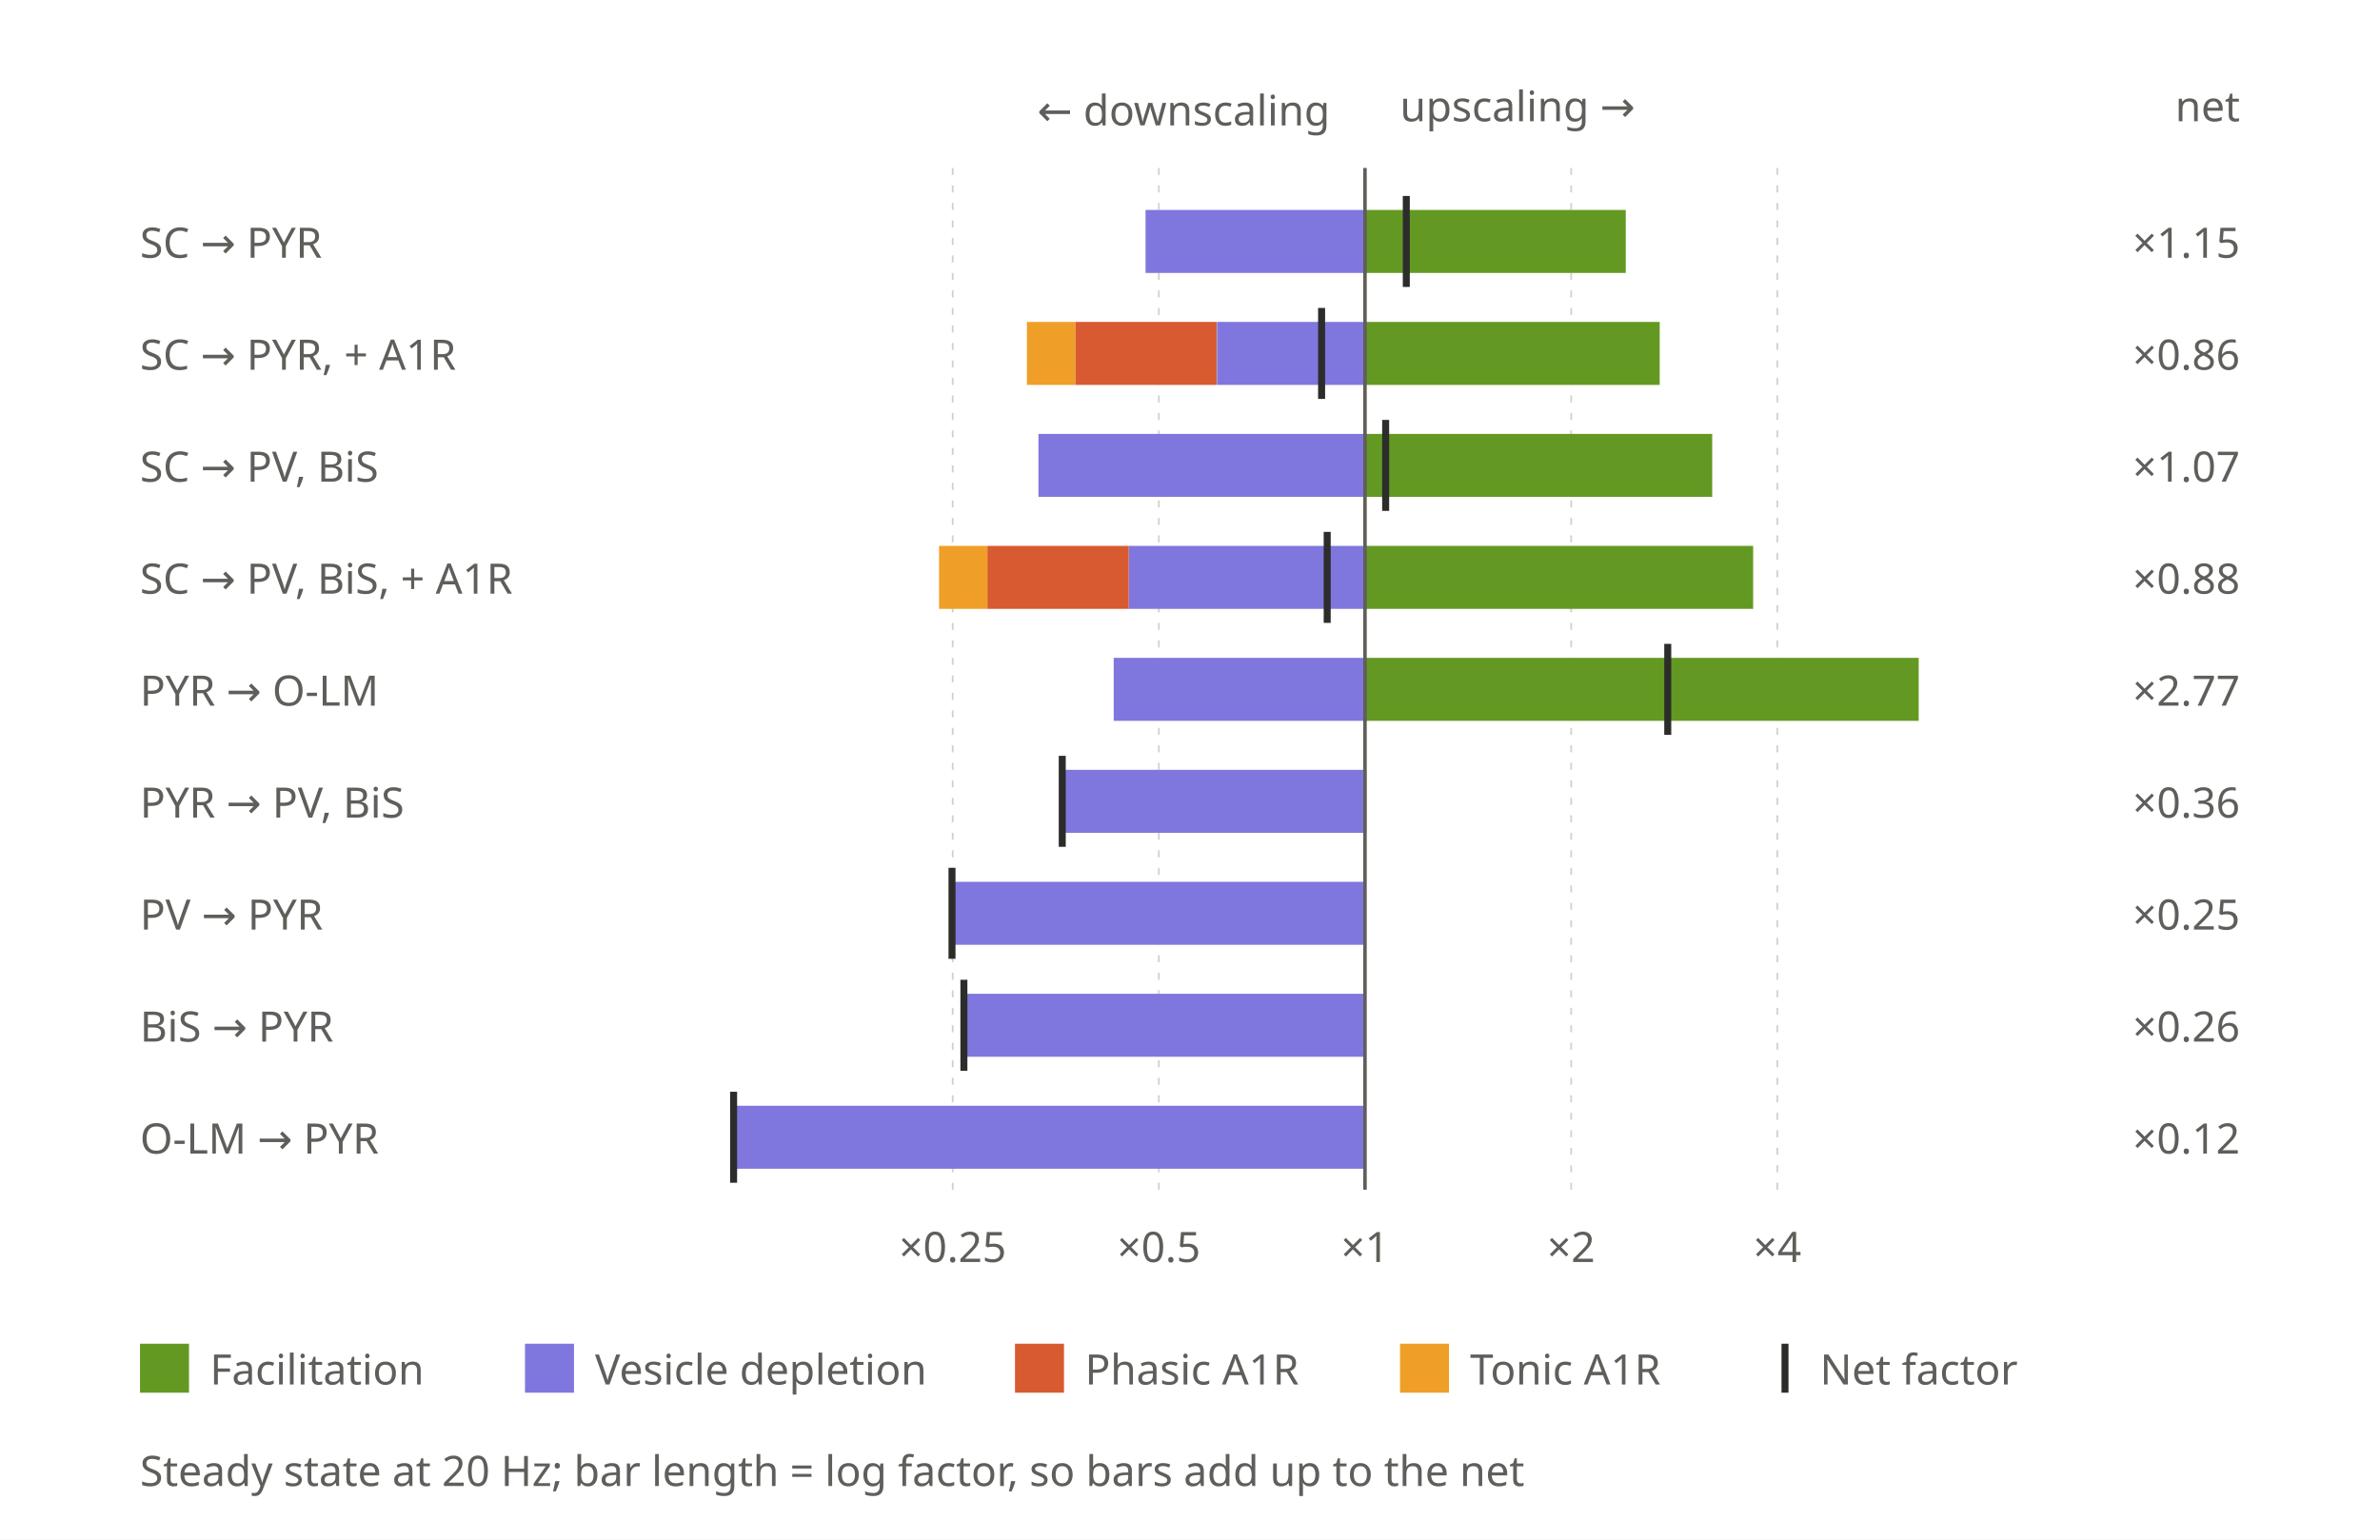
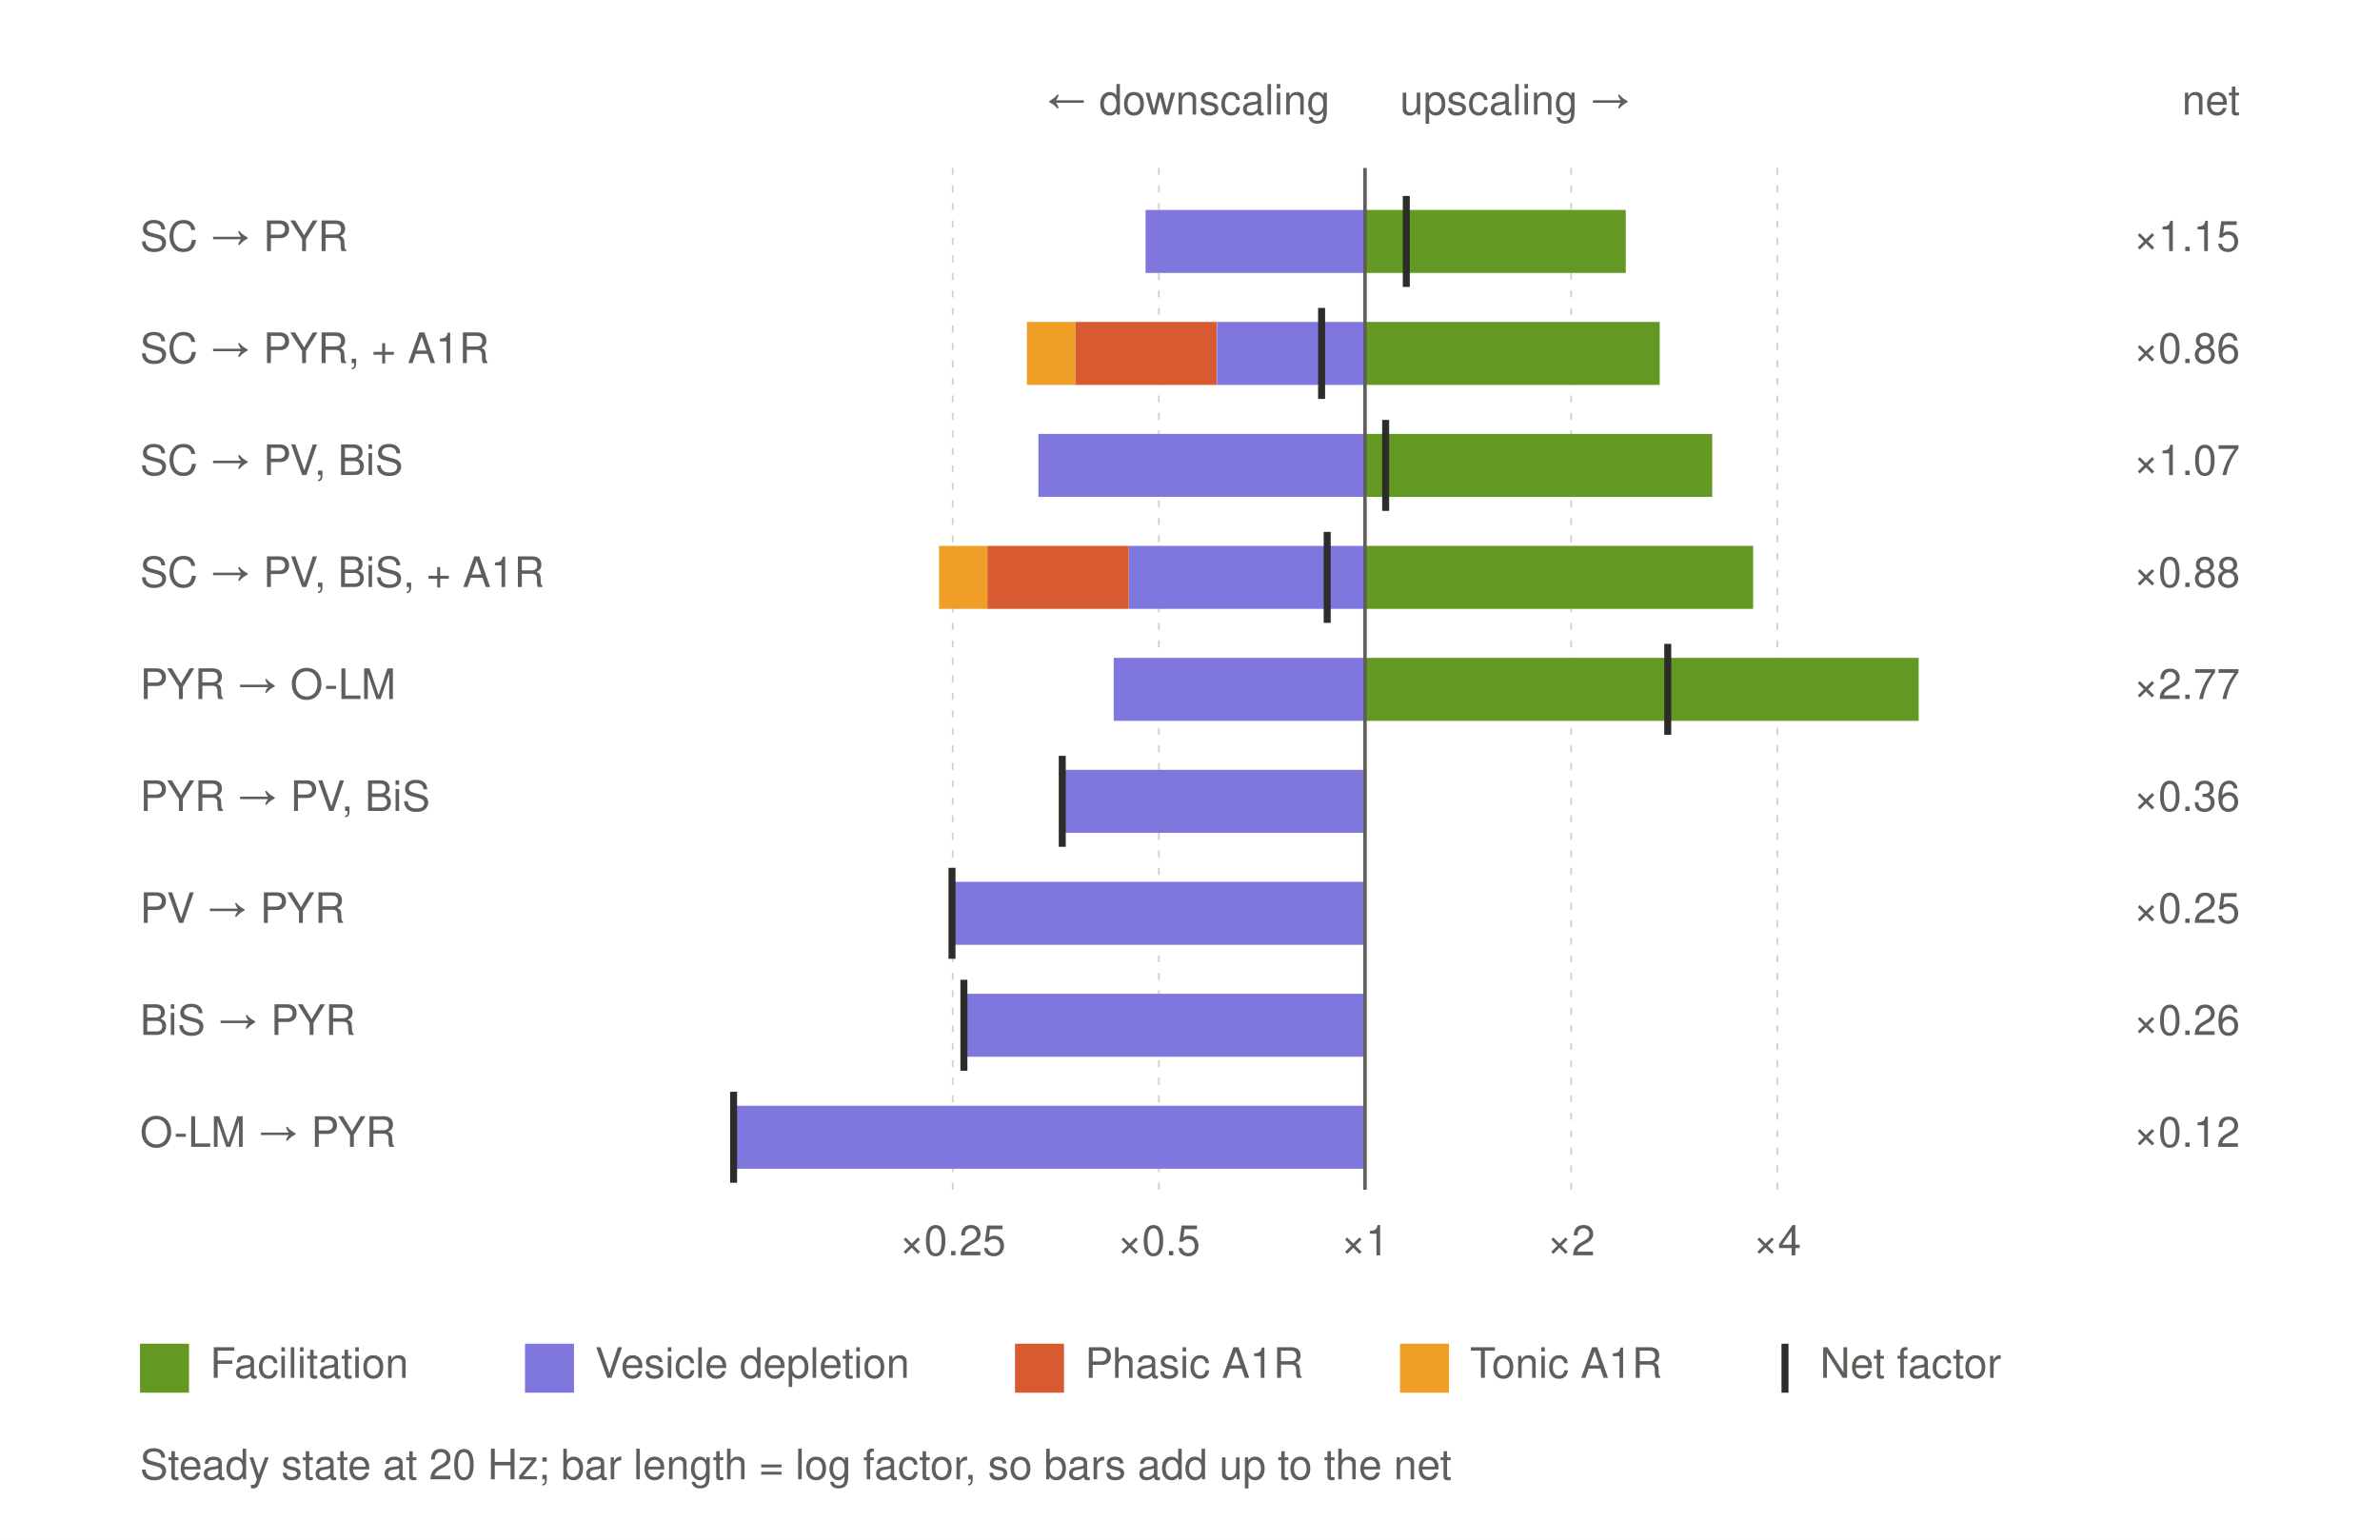
<svg xmlns="http://www.w3.org/2000/svg" width="680" height="440" viewBox="0 0 680 440">
-   <style>
- .t{font:14px sans-serif;fill:#2C2C2A}.ts{font:12px sans-serif;fill:#5F5E5A}.th{font:500 14px sans-serif;fill:#2C2C2A}
- .box{fill:#F8F7F3;stroke:#B4B2A9}
- .c-teal&gt;rect{fill:#E1F5EE;stroke:#0F6E56}.c-teal&gt;.th{fill:#085041}.c-teal&gt;.ts{fill:#0F6E56}
- .c-pink&gt;rect{fill:#FBEAF0;stroke:#993556}.c-pink&gt;.th{fill:#72243E}.c-pink&gt;.ts{fill:#993556}
- .c-gray&gt;rect{fill:#F1EFE8;stroke:#5F5E5A}.c-gray&gt;.th{fill:#444441}.c-gray&gt;.ts{fill:#5F5E5A}
- </style>
  <defs>
    <marker id="ag" viewBox="0 0 10 10" refX="8" refY="5" markerWidth="6" markerHeight="6" orient="auto-start-reverse">
      <path d="M2 1L8 5L2 9" fill="none" stroke="#639922" stroke-width="1.5" stroke-linecap="round" stroke-linejoin="round" />
    </marker>
    <marker id="ap" viewBox="0 0 10 10" refX="8" refY="5" markerWidth="6" markerHeight="6" orient="auto-start-reverse">
      <path d="M2 1L8 5L2 9" fill="none" stroke="#7F77DD" stroke-width="1.5" stroke-linecap="round" stroke-linejoin="round" />
    </marker>
  </defs>
  <rect width="680" height="440" fill="#FFFFFF" />
-   <text class="ts" x="380" y="30" text-anchor="end" dominant-baseline="central">← downscaling</text>
-   <text class="ts" x="400" y="30" dominant-baseline="central">upscaling →</text>
-   <text class="ts" x="640" y="30" text-anchor="end" dominant-baseline="central">net</text>
+   <text font-family="Helvetica, Arial, sans-serif" font-size="12" fill="#5F5E5A" x="380" y="30" text-anchor="end" dominant-baseline="central">← downscaling</text>
+   <text font-family="Helvetica, Arial, sans-serif" font-size="12" fill="#5F5E5A" x="400" y="30" dominant-baseline="central">upscaling →</text>
+   <text font-family="Helvetica, Arial, sans-serif" font-size="12" fill="#5F5E5A" x="640" y="30" text-anchor="end" dominant-baseline="central">net</text>
  <line x1="272.2" y1="48" x2="272.2" y2="340" stroke="#D3D1C7" stroke-width="0.5" stroke-dasharray="2 3" />
-   <text class="ts" x="272.2" y="356" text-anchor="middle" dominant-baseline="central">×0.25</text>
+   <text font-family="Helvetica, Arial, sans-serif" font-size="12" fill="#5F5E5A" x="272.2" y="356" text-anchor="middle" dominant-baseline="central">×0.25</text>
  <line x1="331.1" y1="48" x2="331.1" y2="340" stroke="#D3D1C7" stroke-width="0.5" stroke-dasharray="2 3" />
-   <text class="ts" x="331.1" y="356" text-anchor="middle" dominant-baseline="central">×0.5</text>
-   <text class="ts" x="390.0" y="356" text-anchor="middle" dominant-baseline="central">×1</text>
+   <text font-family="Helvetica, Arial, sans-serif" font-size="12" fill="#5F5E5A" x="331.1" y="356" text-anchor="middle" dominant-baseline="central">×0.5</text>
+   <text font-family="Helvetica, Arial, sans-serif" font-size="12" fill="#5F5E5A" x="390.0" y="356" text-anchor="middle" dominant-baseline="central">×1</text>
  <line x1="448.9" y1="48" x2="448.9" y2="340" stroke="#D3D1C7" stroke-width="0.5" stroke-dasharray="2 3" />
-   <text class="ts" x="448.9" y="356" text-anchor="middle" dominant-baseline="central">×2</text>
+   <text font-family="Helvetica, Arial, sans-serif" font-size="12" fill="#5F5E5A" x="448.9" y="356" text-anchor="middle" dominant-baseline="central">×2</text>
  <line x1="507.8" y1="48" x2="507.8" y2="340" stroke="#D3D1C7" stroke-width="0.5" stroke-dasharray="2 3" />
-   <text class="ts" x="507.8" y="356" text-anchor="middle" dominant-baseline="central">×4</text>
-   <text class="ts" x="40" y="69" dominant-baseline="central">SC → PYR</text>
+   <text font-family="Helvetica, Arial, sans-serif" font-size="12" fill="#5F5E5A" x="507.8" y="356" text-anchor="middle" dominant-baseline="central">×4</text>
+   <text font-family="Helvetica, Arial, sans-serif" font-size="12" fill="#5F5E5A" x="40" y="69" dominant-baseline="central">SC → PYR</text>
  <rect x="390.0" y="60" width="74.5" height="18" fill="#639922" />
  <rect x="327.3" y="60" width="62.7" height="18" fill="#7F77DD" />
  <line x1="401.8" y1="56" x2="401.8" y2="82" stroke="#2C2C2A" stroke-width="2" />
-   <text class="ts" x="640" y="69" text-anchor="end" dominant-baseline="central">×1.15</text>
-   <text class="ts" x="40" y="101" dominant-baseline="central">SC → PYR, + A1R</text>
+   <text font-family="Helvetica, Arial, sans-serif" font-size="12" fill="#5F5E5A" x="640" y="69" text-anchor="end" dominant-baseline="central">×1.15</text>
+   <text font-family="Helvetica, Arial, sans-serif" font-size="12" fill="#5F5E5A" x="40" y="101" dominant-baseline="central">SC → PYR, + A1R</text>
  <rect x="390.0" y="92" width="84.2" height="18" fill="#639922" />
  <rect x="347.7" y="92" width="42.3" height="18" fill="#7F77DD" />
  <rect x="307.2" y="92" width="40.4" height="18" fill="#D85A30" />
  <rect x="293.4" y="92" width="13.8" height="18" fill="#EF9F27" />
  <line x1="377.6" y1="88" x2="377.6" y2="114" stroke="#2C2C2A" stroke-width="2" />
-   <text class="ts" x="640" y="101" text-anchor="end" dominant-baseline="central">×0.86</text>
-   <text class="ts" x="40" y="133" dominant-baseline="central">SC → PV, BiS</text>
+   <text font-family="Helvetica, Arial, sans-serif" font-size="12" fill="#5F5E5A" x="640" y="101" text-anchor="end" dominant-baseline="central">×0.86</text>
+   <text font-family="Helvetica, Arial, sans-serif" font-size="12" fill="#5F5E5A" x="40" y="133" dominant-baseline="central">SC → PV, BiS</text>
  <rect x="390.0" y="124" width="99.2" height="18" fill="#639922" />
  <rect x="296.7" y="124" width="93.3" height="18" fill="#7F77DD" />
  <line x1="395.9" y1="120" x2="395.9" y2="146" stroke="#2C2C2A" stroke-width="2" />
-   <text class="ts" x="640" y="133" text-anchor="end" dominant-baseline="central">×1.07</text>
-   <text class="ts" x="40" y="165" dominant-baseline="central">SC → PV, BiS, + A1R</text>
+   <text font-family="Helvetica, Arial, sans-serif" font-size="12" fill="#5F5E5A" x="640" y="133" text-anchor="end" dominant-baseline="central">×1.07</text>
+   <text font-family="Helvetica, Arial, sans-serif" font-size="12" fill="#5F5E5A" x="40" y="165" dominant-baseline="central">SC → PV, BiS, + A1R</text>
  <rect x="390.0" y="156" width="110.9" height="18" fill="#639922" />
  <rect x="322.5" y="156" width="67.5" height="18" fill="#7F77DD" />
  <rect x="282.1" y="156" width="40.4" height="18" fill="#D85A30" />
  <rect x="268.3" y="156" width="13.8" height="18" fill="#EF9F27" />
  <line x1="379.2" y1="152" x2="379.2" y2="178" stroke="#2C2C2A" stroke-width="2" />
-   <text class="ts" x="640" y="165" text-anchor="end" dominant-baseline="central">×0.88</text>
-   <text class="ts" x="40" y="197" dominant-baseline="central">PYR → O-LM</text>
+   <text font-family="Helvetica, Arial, sans-serif" font-size="12" fill="#5F5E5A" x="640" y="165" text-anchor="end" dominant-baseline="central">×0.88</text>
+   <text font-family="Helvetica, Arial, sans-serif" font-size="12" fill="#5F5E5A" x="40" y="197" dominant-baseline="central">PYR → O-LM</text>
  <rect x="390.0" y="188" width="158.2" height="18" fill="#639922" />
  <rect x="318.2" y="188" width="71.8" height="18" fill="#7F77DD" />
  <line x1="476.5" y1="184" x2="476.5" y2="210" stroke="#2C2C2A" stroke-width="2" />
-   <text class="ts" x="640" y="197" text-anchor="end" dominant-baseline="central">×2.77</text>
-   <text class="ts" x="40" y="229" dominant-baseline="central">PYR → PV, BiS</text>
+   <text font-family="Helvetica, Arial, sans-serif" font-size="12" fill="#5F5E5A" x="640" y="197" text-anchor="end" dominant-baseline="central">×2.77</text>
+   <text font-family="Helvetica, Arial, sans-serif" font-size="12" fill="#5F5E5A" x="40" y="229" dominant-baseline="central">PYR → PV, BiS</text>
  <rect x="390.0" y="220" width="0.4" height="18" fill="#639922" />
  <rect x="303.0" y="220" width="87.0" height="18" fill="#7F77DD" />
  <line x1="303.5" y1="216" x2="303.5" y2="242" stroke="#2C2C2A" stroke-width="2" />
-   <text class="ts" x="640" y="229" text-anchor="end" dominant-baseline="central">×0.36</text>
-   <text class="ts" x="40" y="261" dominant-baseline="central">PV → PYR</text>
+   <text font-family="Helvetica, Arial, sans-serif" font-size="12" fill="#5F5E5A" x="640" y="229" text-anchor="end" dominant-baseline="central">×0.36</text>
+   <text font-family="Helvetica, Arial, sans-serif" font-size="12" fill="#5F5E5A" x="40" y="261" dominant-baseline="central">PV → PYR</text>
  <rect x="390.0" y="252" width="0.2" height="18" fill="#639922" />
  <rect x="271.8" y="252" width="118.2" height="18" fill="#7F77DD" />
  <line x1="272.0" y1="248" x2="272.0" y2="274" stroke="#2C2C2A" stroke-width="2" />
-   <text class="ts" x="640" y="261" text-anchor="end" dominant-baseline="central">×0.25</text>
-   <text class="ts" x="40" y="293" dominant-baseline="central">BiS → PYR</text>
+   <text font-family="Helvetica, Arial, sans-serif" font-size="12" fill="#5F5E5A" x="640" y="261" text-anchor="end" dominant-baseline="central">×0.25</text>
+   <text font-family="Helvetica, Arial, sans-serif" font-size="12" fill="#5F5E5A" x="40" y="293" dominant-baseline="central">BiS → PYR</text>
  <rect x="390.0" y="284" width="0.3" height="18" fill="#639922" />
  <rect x="275.1" y="284" width="114.9" height="18" fill="#7F77DD" />
  <line x1="275.4" y1="280" x2="275.4" y2="306" stroke="#2C2C2A" stroke-width="2" />
-   <text class="ts" x="640" y="293" text-anchor="end" dominant-baseline="central">×0.26</text>
-   <text class="ts" x="40" y="325" dominant-baseline="central">O-LM → PYR</text>
+   <text font-family="Helvetica, Arial, sans-serif" font-size="12" fill="#5F5E5A" x="640" y="293" text-anchor="end" dominant-baseline="central">×0.26</text>
+   <text font-family="Helvetica, Arial, sans-serif" font-size="12" fill="#5F5E5A" x="40" y="325" dominant-baseline="central">O-LM → PYR</text>
  <rect x="390.0" y="316" width="0.0" height="18" fill="#639922" />
  <rect x="209.6" y="316" width="180.4" height="18" fill="#7F77DD" />
  <line x1="209.6" y1="312" x2="209.6" y2="338" stroke="#2C2C2A" stroke-width="2" />
-   <text class="ts" x="640" y="325" text-anchor="end" dominant-baseline="central">×0.12</text>
+   <text font-family="Helvetica, Arial, sans-serif" font-size="12" fill="#5F5E5A" x="640" y="325" text-anchor="end" dominant-baseline="central">×0.12</text>
  <line x1="390.0" y1="48" x2="390.0" y2="340" stroke="#5F5E5A" stroke-width="1" />
  <rect x="40" y="384" width="14" height="14" fill="#639922" />
-   <text class="ts" x="60" y="391" dominant-baseline="central">Facilitation</text>
+   <text font-family="Helvetica, Arial, sans-serif" font-size="12" fill="#5F5E5A" x="60" y="391" dominant-baseline="central">Facilitation</text>
  <rect x="150" y="384" width="14" height="14" fill="#7F77DD" />
-   <text class="ts" x="170" y="391" dominant-baseline="central">Vesicle depletion</text>
+   <text font-family="Helvetica, Arial, sans-serif" font-size="12" fill="#5F5E5A" x="170" y="391" dominant-baseline="central">Vesicle depletion</text>
  <rect x="290" y="384" width="14" height="14" fill="#D85A30" />
-   <text class="ts" x="310" y="391" dominant-baseline="central">Phasic A1R</text>
+   <text font-family="Helvetica, Arial, sans-serif" font-size="12" fill="#5F5E5A" x="310" y="391" dominant-baseline="central">Phasic A1R</text>
  <rect x="400" y="384" width="14" height="14" fill="#EF9F27" />
-   <text class="ts" x="420" y="391" dominant-baseline="central">Tonic A1R</text>
+   <text font-family="Helvetica, Arial, sans-serif" font-size="12" fill="#5F5E5A" x="420" y="391" dominant-baseline="central">Tonic A1R</text>
  <line x1="510" y1="384" x2="510" y2="398" stroke="#2C2C2A" stroke-width="2" />
-   <text class="ts" x="520" y="391" dominant-baseline="central">Net factor</text>
-   <text class="ts" x="40" y="420" dominant-baseline="central">Steady state at 20 Hz; bar length = log factor, so bars add up to the net</text>
+   <text font-family="Helvetica, Arial, sans-serif" font-size="12" fill="#5F5E5A" x="520" y="391" dominant-baseline="central">Net factor</text>
+   <text font-family="Helvetica, Arial, sans-serif" font-size="12" fill="#5F5E5A" x="40" y="420" dominant-baseline="central">Steady state at 20 Hz; bar length = log factor, so bars add up to the net</text>
</svg>
